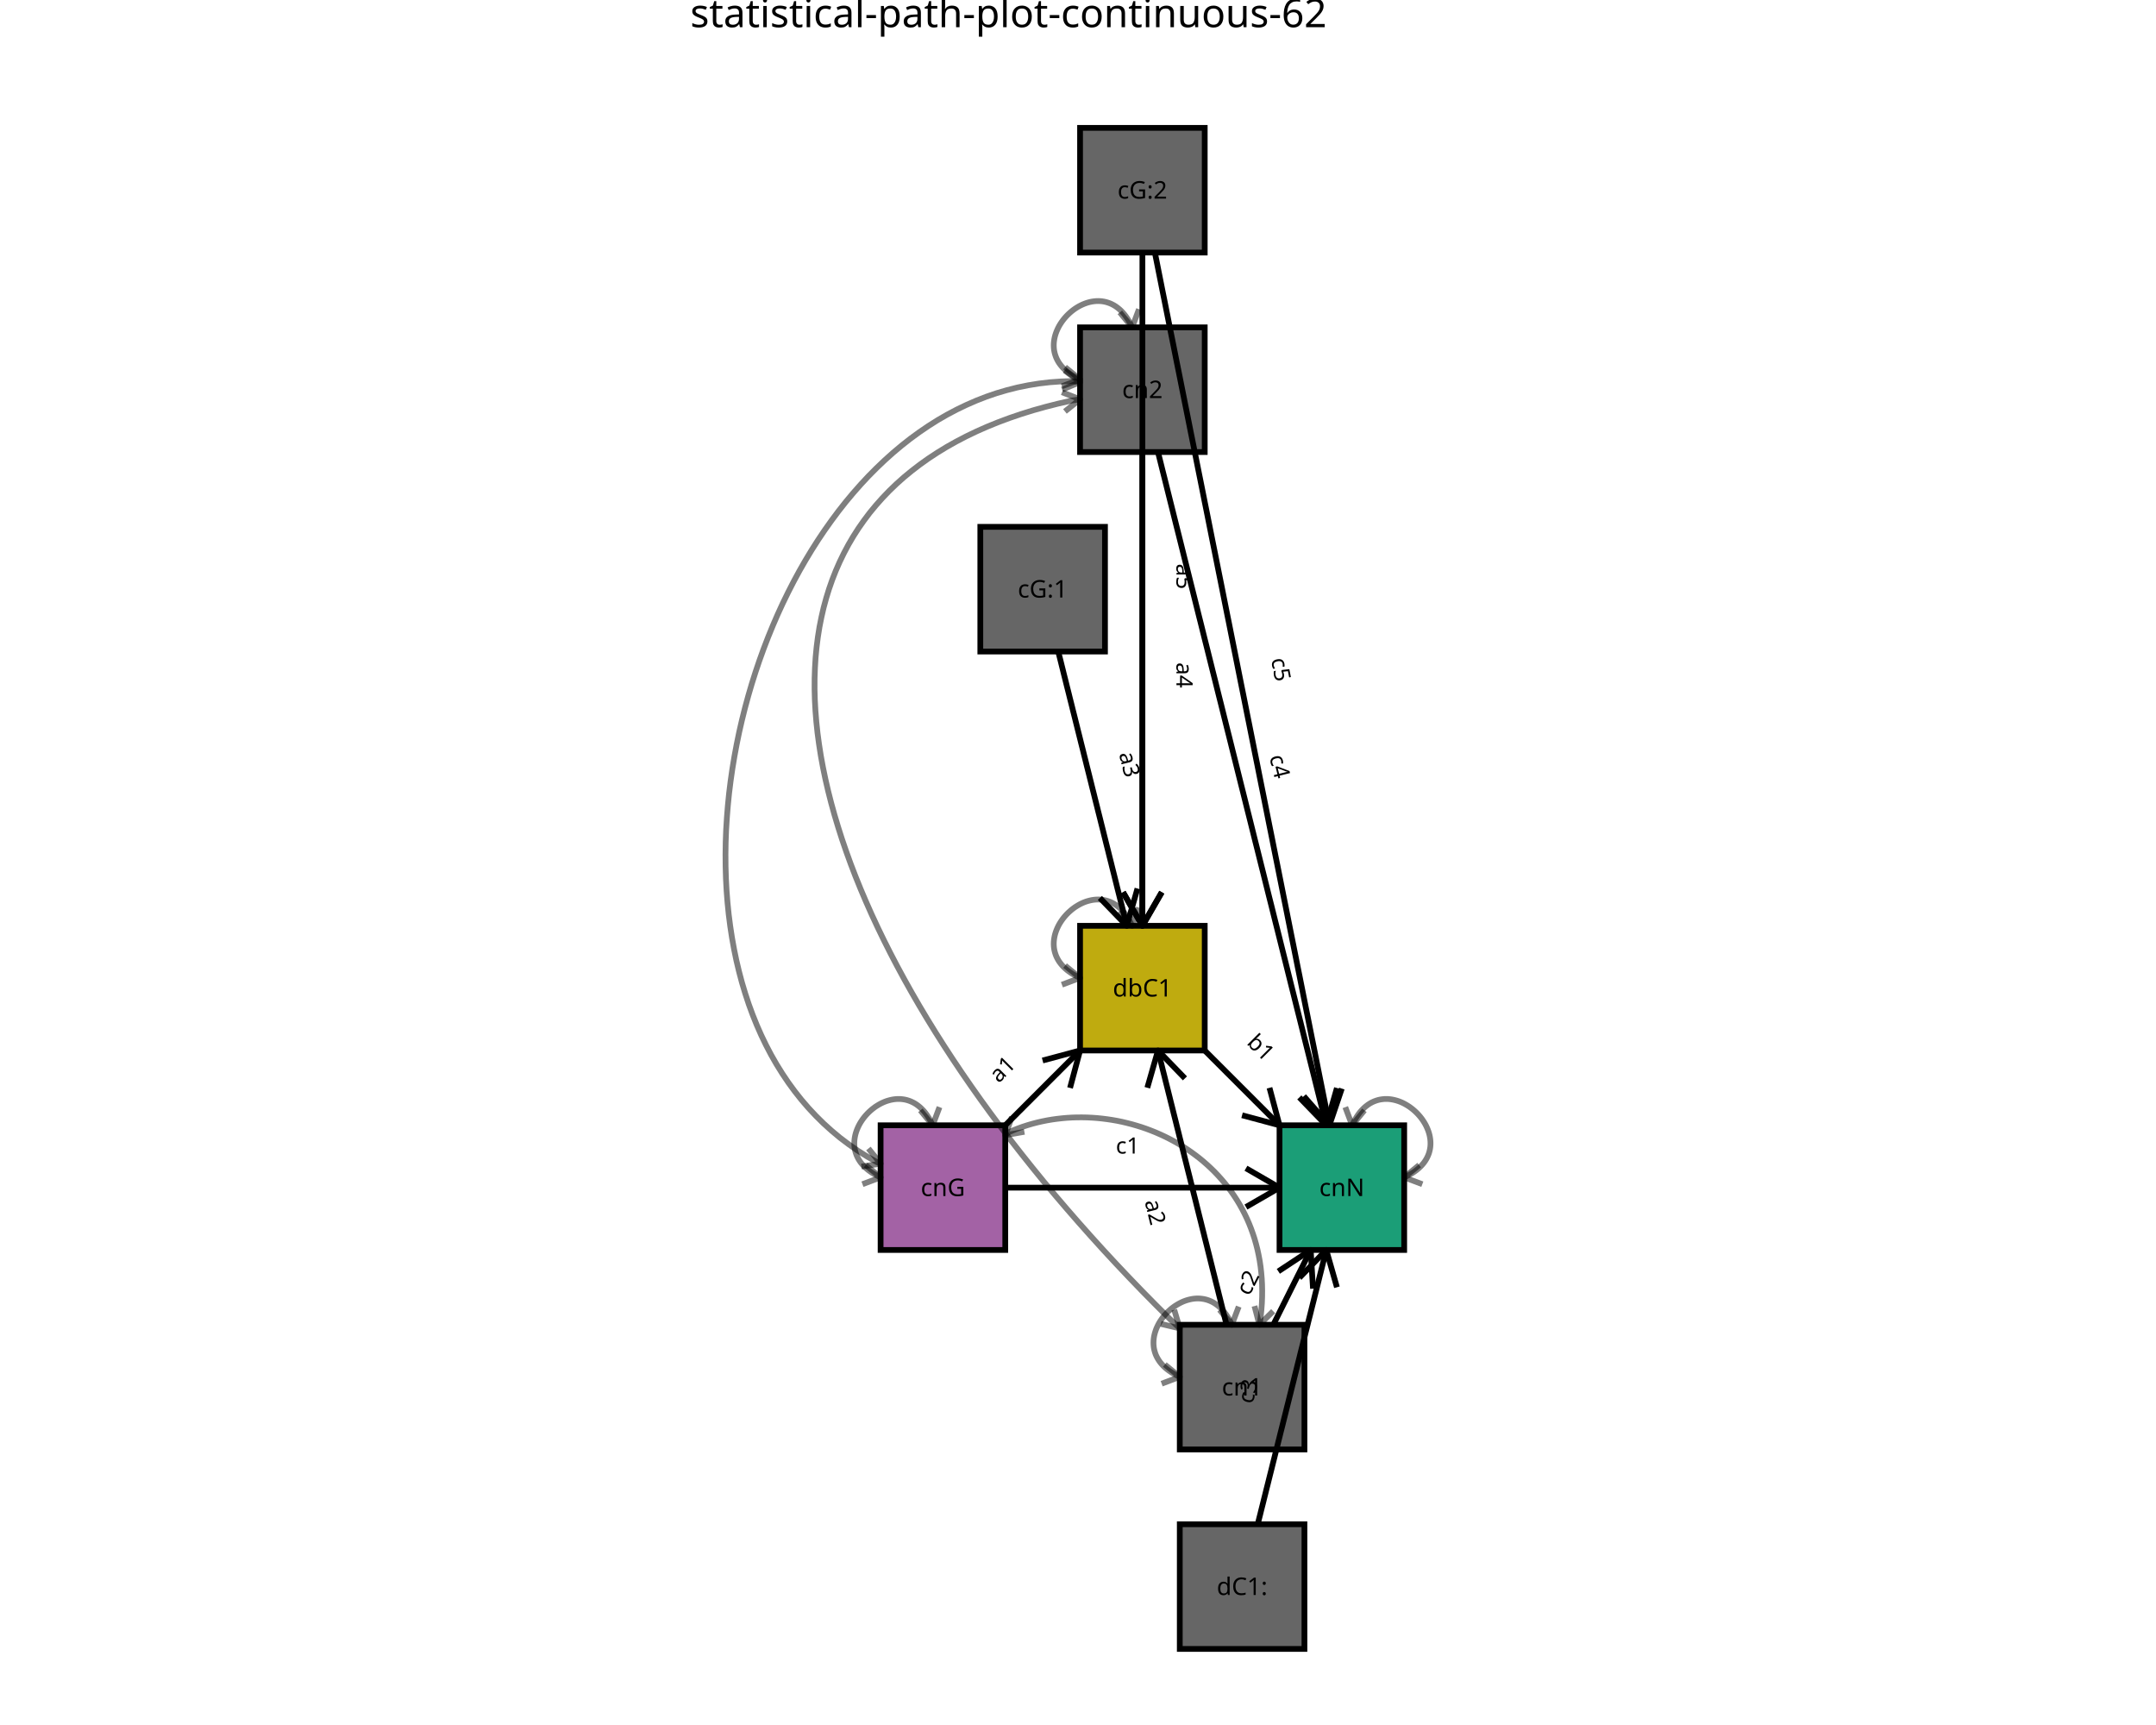
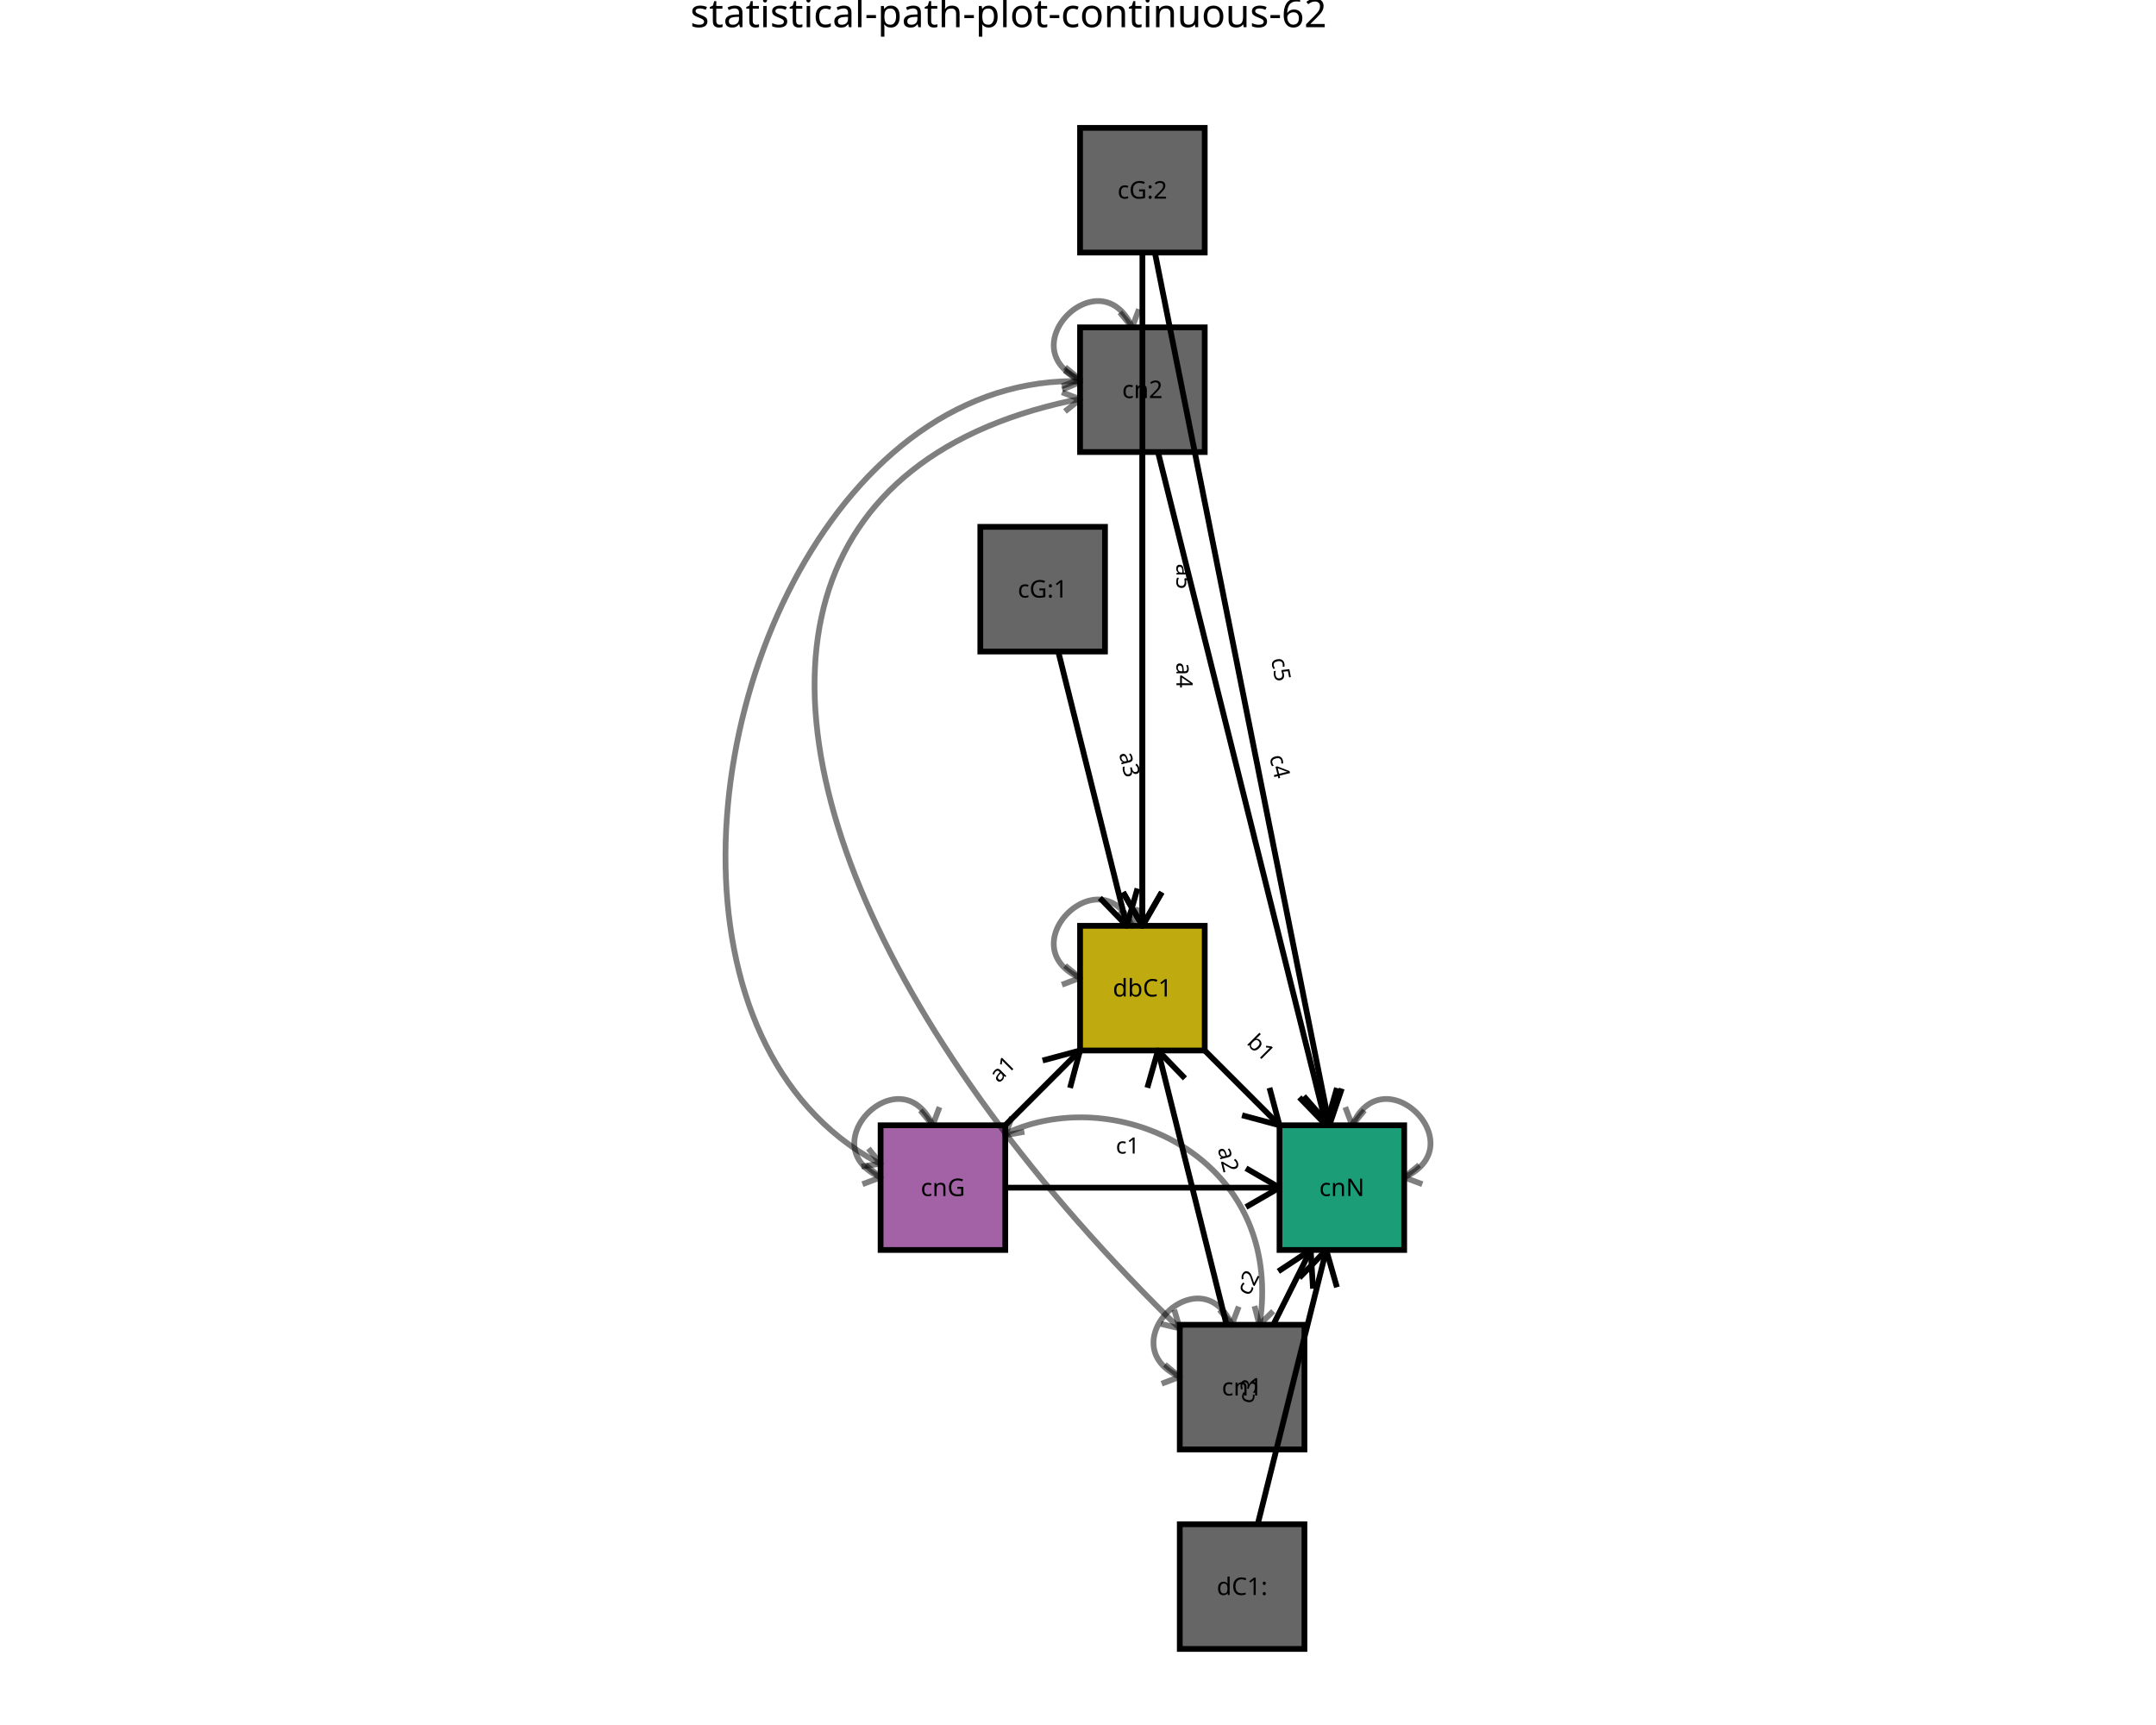
<svg xmlns="http://www.w3.org/2000/svg" class="svglite" data-engine-version="2.0" width="720.00pt" height="576.00pt" viewBox="0 0 720.00 576.00">
  <defs>
    <style type="text/css">
    .svglite line, .svglite polyline, .svglite polygon, .svglite path, .svglite rect, .svglite circle {
      fill: none;
      stroke: #000000;
      stroke-linecap: round;
      stroke-linejoin: round;
      stroke-miterlimit: 10.00;
    }
  </style>
  </defs>
  <rect width="100%" height="100%" style="stroke: none; fill: #FFFFFF;" />
  <defs>
    <clipPath id="cpMC4wMHw3MjAuMDB8MC4wMHw1NzYuMDA=">
      <rect x="0.00" y="0.00" width="720.00" height="576.00" />
    </clipPath>
  </defs>
  <g clip-path="url(#cpMC4wMHw3MjAuMDB8MC4wMHw1NzYuMDA=)">
</g>
  <defs>
    <clipPath id="cpMjMwLjUxfDQ4OS40OXwwLjAwfDU3Ni4wMA==">
      <rect x="230.51" y="0.00" width="258.99" height="576.00" />
    </clipPath>
  </defs>
  <g clip-path="url(#cpMjMwLjUxfDQ4OS40OXwwLjAwfDU3Ni4wMA==)">
    <rect x="230.51" y="0.00" width="258.99" height="576.00" style="stroke-width: 10.67; stroke: none;" />
  </g>
  <g clip-path="url(#cpMC4wMHw3MjAuMDB8MC4wMHw1NzYuMDA=)">
</g>
  <defs>
    <clipPath id="cpMjMwLjUxfDQ4OS40OXwxNy4zMHw1NzYuMDA=">
      <rect x="230.51" y="17.30" width="258.99" height="558.70" />
    </clipPath>
  </defs>
  <g clip-path="url(#cpMjMwLjUxfDQ4OS40OXwxNy4zMHw1NzYuMDA=)">
    <rect x="230.51" y="17.30" width="258.99" height="558.70" style="stroke-width: 10.67; stroke: none;" />
    <rect x="294.08" y="375.75" width="41.63" height="41.63" style="stroke-width: 1.92; stroke-linecap: butt; stroke-linejoin: miter; fill: #A362A5;" />
    <rect x="427.30" y="375.75" width="41.63" height="41.63" style="stroke-width: 1.92; stroke-linecap: butt; stroke-linejoin: miter; fill: #1B9E77;" />
    <rect x="360.69" y="309.14" width="41.63" height="41.63" style="stroke-width: 1.92; stroke-linecap: butt; stroke-linejoin: miter; fill: #BFAB0F;" />
    <rect x="393.99" y="442.36" width="41.63" height="41.63" style="stroke-width: 1.92; stroke-linecap: butt; stroke-linejoin: miter; fill: #666666;" />
    <rect x="327.38" y="175.92" width="41.63" height="41.63" style="stroke-width: 1.92; stroke-linecap: butt; stroke-linejoin: miter; fill: #666666;" />
    <rect x="393.99" y="508.97" width="41.63" height="41.63" style="stroke-width: 1.92; stroke-linecap: butt; stroke-linejoin: miter; fill: #666666;" />
    <rect x="360.69" y="109.31" width="41.63" height="41.63" style="stroke-width: 1.92; stroke-linecap: butt; stroke-linejoin: miter; fill: #666666;" />
    <rect x="360.69" y="42.70" width="41.63" height="41.63" style="stroke-width: 1.92; stroke-linecap: butt; stroke-linejoin: miter; fill: #666666;" />
    <polyline points="335.71,396.57 336.43,396.57 337.77,396.57 339.12,396.57 340.46,396.57 341.81,396.57 343.15,396.57 344.50,396.57 345.85,396.57 347.19,396.57 348.54,396.57 349.88,396.57 351.23,396.57 352.57,396.57 353.92,396.57 355.26,396.57 356.61,396.57 357.96,396.57 359.30,396.57 360.65,396.57 361.99,396.57 363.34,396.57 364.68,396.57 366.03,396.57 367.38,396.57 368.72,396.57 370.07,396.57 371.41,396.57 372.76,396.57 374.10,396.57 375.45,396.57 376.80,396.57 378.14,396.57 379.49,396.57 380.83,396.57 382.18,396.57 383.52,396.57 384.87,396.57 386.22,396.57 387.56,396.57 388.91,396.57 390.25,396.57 391.60,396.57 392.94,396.57 394.29,396.57 395.63,396.57 396.98,396.57 398.33,396.57 399.67,396.57 401.02,396.57 402.36,396.57 403.71,396.57 405.05,396.57 406.40,396.57 407.75,396.57 409.09,396.57 410.44,396.57 411.78,396.57 413.13,396.57 414.47,396.57 415.82,396.57 417.17,396.57 418.51,396.57 419.86,396.57 421.20,396.57 422.55,396.57 423.89,396.57 425.24,396.57 426.59,396.57 427.30,396.57 " style="stroke-width: 1.92; stroke-linecap: butt;" />
    <polyline points="416.09,403.04 427.30,396.57 416.09,390.09 " style="stroke-width: 1.92; stroke-linecap: butt;" />
    <polyline points="385.67,84.33 386.22,87.06 386.89,90.43 387.56,93.79 388.23,97.16 388.91,100.52 389.58,103.89 390.25,107.25 390.92,110.61 391.60,113.98 392.27,117.34 392.94,120.71 393.62,124.07 394.29,127.43 394.96,130.80 395.63,134.16 396.31,137.53 396.98,140.89 397.65,144.26 398.33,147.62 399.00,150.98 399.67,154.35 400.34,157.71 401.02,161.08 401.69,164.44 402.36,167.80 403.04,171.17 403.71,174.53 404.38,177.90 405.05,181.26 405.73,184.63 406.40,187.99 407.07,191.35 407.75,194.72 408.42,198.08 409.09,201.45 409.76,204.81 410.44,208.17 411.11,211.54 411.78,214.90 412.46,218.27 413.13,221.63 413.80,225.00 414.47,228.36 415.15,231.72 415.82,235.09 416.49,238.45 417.17,241.82 417.84,245.18 418.51,248.54 419.18,251.91 419.86,255.27 420.53,258.64 421.20,262.00 421.88,265.37 422.55,268.73 423.22,272.09 423.89,275.46 424.57,278.82 425.24,282.19 425.91,285.55 426.59,288.91 427.26,292.28 427.93,295.64 428.60,299.01 429.28,302.37 429.95,305.74 430.62,309.10 431.29,312.46 431.97,315.83 432.64,319.19 433.31,322.56 433.99,325.92 434.66,329.28 435.33,332.65 436.00,336.01 436.68,339.38 437.35,342.74 438.02,346.11 438.70,349.47 439.37,352.83 440.04,356.20 440.71,359.56 441.39,362.93 442.06,366.29 442.73,369.65 443.41,373.02 443.95,375.75 " style="stroke-width: 1.92; stroke-linecap: butt;" />
    <polyline points="435.40,366.03 443.95,375.75 448.10,363.49 " style="stroke-width: 1.92; stroke-linecap: butt;" />
    <polyline points="381.51,84.33 381.51,85.05 381.51,87.74 381.51,90.43 381.51,93.12 381.51,95.81 381.51,98.50 381.51,101.19 381.51,103.89 381.51,106.58 381.51,109.27 381.51,111.96 381.51,114.65 381.51,117.34 381.51,120.03 381.51,122.72 381.51,125.42 381.51,128.11 381.51,130.80 381.51,133.49 381.51,136.18 381.51,138.87 381.51,141.56 381.51,144.26 381.51,146.95 381.51,149.64 381.51,152.33 381.51,155.02 381.51,157.71 381.51,160.40 381.51,163.09 381.51,165.79 381.51,168.48 381.51,171.17 381.51,173.86 381.51,176.55 381.51,179.24 381.51,181.93 381.51,184.63 381.51,187.32 381.51,190.01 381.51,192.70 381.51,195.39 381.51,198.08 381.51,200.77 381.51,203.46 381.51,206.16 381.51,208.85 381.51,211.54 381.51,214.23 381.51,216.92 381.51,219.61 381.51,222.30 381.51,225.00 381.51,227.69 381.51,230.38 381.51,233.07 381.51,235.76 381.51,238.45 381.51,241.14 381.51,243.83 381.51,246.53 381.51,249.22 381.51,251.91 381.51,254.60 381.51,257.29 381.51,259.98 381.51,262.67 381.51,265.37 381.51,268.06 381.51,270.75 381.51,273.44 381.51,276.13 381.51,278.82 381.51,281.51 381.51,284.20 381.51,286.90 381.51,289.59 381.51,292.28 381.51,294.97 381.51,297.66 381.51,300.35 381.51,303.04 381.51,305.74 381.51,308.43 381.51,309.14 " style="stroke-width: 1.92; stroke-linecap: butt;" />
    <polyline points="375.03,297.93 381.51,309.14 387.98,297.93 " style="stroke-width: 1.92; stroke-linecap: butt;" />
    <polyline points="335.71,375.75 335.75,375.71 336.43,375.04 337.10,374.36 337.77,373.69 338.44,373.02 339.12,372.35 339.79,371.67 340.46,371.00 341.14,370.33 341.81,369.65 342.48,368.98 343.15,368.31 343.83,367.64 344.50,366.96 345.17,366.29 345.85,365.62 346.52,364.94 347.19,364.27 347.86,363.60 348.54,362.93 349.21,362.25 349.88,361.58 350.55,360.91 351.23,360.23 351.90,359.56 352.57,358.89 353.25,358.22 353.92,357.54 354.59,356.87 355.26,356.20 355.94,355.52 356.61,354.85 357.28,354.18 357.96,353.51 358.63,352.83 359.30,352.16 359.97,351.49 360.65,350.82 360.69,350.77 " style="stroke-width: 1.92; stroke-linecap: butt;" />
    <polyline points="357.34,363.28 360.69,350.77 348.18,354.12 " style="stroke-width: 1.92; stroke-linecap: butt;" />
    <polyline points="402.32,350.77 402.36,350.82 403.04,351.49 403.71,352.16 404.38,352.83 405.05,353.51 405.73,354.18 406.40,354.85 407.07,355.52 407.75,356.20 408.42,356.87 409.09,357.54 409.76,358.22 410.44,358.89 411.11,359.56 411.78,360.23 412.46,360.91 413.13,361.58 413.80,362.25 414.47,362.93 415.15,363.60 415.82,364.27 416.49,364.94 417.17,365.62 417.84,366.29 418.51,366.96 419.18,367.64 419.86,368.31 420.53,368.98 421.20,369.65 421.88,370.33 422.55,371.00 423.22,371.67 423.89,372.35 424.57,373.02 425.24,373.69 425.91,374.36 426.59,375.04 427.26,375.71 427.30,375.75 " style="stroke-width: 1.92; stroke-linecap: butt;" />
    <polyline points="414.79,372.40 427.30,375.75 423.95,363.24 " style="stroke-width: 1.92; stroke-linecap: butt;" />
    <polyline points="425.22,442.36 425.24,442.32 425.58,441.65 425.91,440.97 426.25,440.30 426.59,439.63 426.92,438.96 427.26,438.28 427.59,437.61 427.93,436.94 428.27,436.27 428.60,435.59 428.94,434.92 429.28,434.25 429.61,433.57 429.95,432.90 430.29,432.23 430.62,431.56 430.96,430.88 431.29,430.21 431.63,429.54 431.97,428.86 432.30,428.19 432.64,427.52 432.98,426.85 433.31,426.17 433.65,425.50 433.99,424.83 434.32,424.15 434.66,423.48 435.00,422.81 435.33,422.14 435.67,421.46 436.00,420.79 436.34,420.12 436.68,419.44 437.01,418.77 437.35,418.10 437.69,417.43 437.71,417.38 " style="stroke-width: 1.92; stroke-linecap: butt;" />
    <polyline points="438.48,430.31 437.71,417.38 426.90,424.52 " style="stroke-width: 1.92; stroke-linecap: butt;" />
    <polyline points="409.61,442.36 409.43,441.65 409.09,440.30 408.76,438.96 408.42,437.61 408.08,436.27 407.75,434.92 407.41,433.57 407.07,432.23 406.74,430.88 406.40,429.54 406.06,428.19 405.73,426.85 405.39,425.50 405.05,424.15 404.72,422.81 404.38,421.46 404.05,420.12 403.71,418.77 403.37,417.43 403.04,416.08 402.70,414.73 402.36,413.39 402.03,412.04 401.69,410.70 401.35,409.35 401.02,408.01 400.68,406.66 400.34,405.31 400.01,403.97 399.67,402.62 399.34,401.28 399.00,399.93 398.66,398.59 398.33,397.24 397.99,395.89 397.65,394.55 397.32,393.20 396.98,391.86 396.64,390.51 396.31,389.17 395.97,387.82 395.63,386.48 395.30,385.13 394.96,383.78 394.63,382.44 394.29,381.09 393.95,379.75 393.62,378.40 393.28,377.06 392.94,375.71 392.61,374.36 392.27,373.02 391.93,371.67 391.60,370.33 391.26,368.98 390.92,367.64 390.59,366.29 390.25,364.94 389.92,363.60 389.58,362.25 389.24,360.91 388.91,359.56 388.57,358.22 388.23,356.87 387.90,355.52 387.56,354.18 387.22,352.83 386.89,351.49 386.71,350.77 " style="stroke-width: 1.92; stroke-linecap: butt;" />
    <polyline points="395.71,360.08 386.71,350.77 383.15,363.22 " style="stroke-width: 1.92; stroke-linecap: butt;" />
    <polyline points="353.40,217.55 353.58,218.27 353.92,219.61 354.26,220.96 354.59,222.30 354.93,223.65 355.26,225.00 355.60,226.34 355.94,227.69 356.27,229.03 356.61,230.38 356.95,231.72 357.28,233.07 357.62,234.41 357.96,235.76 358.29,237.11 358.63,238.45 358.97,239.80 359.30,241.14 359.64,242.49 359.97,243.83 360.31,245.18 360.65,246.53 360.98,247.87 361.32,249.22 361.66,250.56 361.99,251.91 362.33,253.25 362.67,254.60 363.00,255.95 363.34,257.29 363.68,258.64 364.01,259.98 364.35,261.33 364.68,262.67 365.02,264.02 365.36,265.37 365.69,266.71 366.03,268.06 366.37,269.40 366.70,270.75 367.04,272.09 367.38,273.44 367.71,274.78 368.05,276.13 368.39,277.48 368.72,278.82 369.06,280.17 369.39,281.51 369.73,282.86 370.07,284.20 370.40,285.55 370.74,286.90 371.08,288.24 371.41,289.59 371.75,290.93 372.09,292.28 372.42,293.62 372.76,294.97 373.09,296.32 373.43,297.66 373.77,299.01 374.10,300.35 374.44,301.70 374.78,303.04 375.11,304.39 375.45,305.74 375.79,307.08 376.12,308.43 376.30,309.14 " style="stroke-width: 1.92; stroke-linecap: butt;" />
    <polyline points="367.30,299.83 376.30,309.14 379.86,296.69 " style="stroke-width: 1.92; stroke-linecap: butt;" />
    <polyline points="420.01,508.97 420.19,508.26 420.53,506.91 420.87,505.57 421.20,504.22 421.54,502.88 421.88,501.53 422.21,500.18 422.55,498.84 422.88,497.49 423.22,496.15 423.56,494.80 423.89,493.46 424.23,492.11 424.57,490.76 424.90,489.42 425.24,488.07 425.58,486.73 425.91,485.38 426.25,484.04 426.59,482.69 426.92,481.34 427.26,480.00 427.59,478.65 427.93,477.31 428.27,475.96 428.60,474.62 428.94,473.27 429.28,471.93 429.61,470.58 429.95,469.23 430.29,467.89 430.62,466.54 430.96,465.20 431.29,463.85 431.63,462.51 431.97,461.16 432.30,459.81 432.64,458.47 432.98,457.12 433.31,455.78 433.65,454.43 433.99,453.09 434.32,451.74 434.66,450.39 435.00,449.05 435.33,447.70 435.67,446.36 436.00,445.01 436.34,443.67 436.68,442.32 437.01,440.97 437.35,439.63 437.69,438.28 438.02,436.94 438.36,435.59 438.70,434.25 439.03,432.90 439.37,431.56 439.71,430.21 440.04,428.86 440.38,427.52 440.71,426.17 441.05,424.83 441.39,423.48 441.72,422.14 442.06,420.79 442.40,419.44 442.73,418.10 442.91,417.38 " style="stroke-width: 1.92; stroke-linecap: butt;" />
    <polyline points="446.47,429.83 442.91,417.38 433.91,426.69 " style="stroke-width: 1.92; stroke-linecap: butt;" />
    <polyline points="386.71,150.94 386.89,151.66 387.56,154.35 388.23,157.04 388.91,159.73 389.58,162.42 390.25,165.11 390.92,167.80 391.60,170.50 392.27,173.19 392.94,175.88 393.62,178.57 394.29,181.26 394.96,183.95 395.63,186.64 396.31,189.34 396.98,192.03 397.65,194.72 398.33,197.41 399.00,200.10 399.67,202.79 400.34,205.48 401.02,208.17 401.69,210.87 402.36,213.56 403.04,216.25 403.71,218.94 404.38,221.63 405.05,224.32 405.73,227.01 406.40,229.71 407.07,232.40 407.75,235.09 408.42,237.78 409.09,240.47 409.76,243.16 410.44,245.85 411.11,248.54 411.78,251.24 412.46,253.93 413.13,256.62 413.80,259.31 414.47,262.00 415.15,264.69 415.82,267.38 416.49,270.08 417.17,272.77 417.84,275.46 418.51,278.15 419.18,280.84 419.86,283.53 420.53,286.22 421.20,288.91 421.88,291.61 422.55,294.30 423.22,296.99 423.89,299.68 424.57,302.37 425.24,305.06 425.91,307.75 426.59,310.45 427.26,313.14 427.93,315.83 428.60,318.52 429.28,321.21 429.95,323.90 430.62,326.59 431.29,329.28 431.97,331.98 432.64,334.67 433.31,337.36 433.99,340.05 434.66,342.74 435.33,345.43 436.00,348.12 436.68,350.82 437.35,353.51 438.02,356.20 438.70,358.89 439.37,361.58 440.04,364.27 440.71,366.96 441.39,369.65 442.06,372.35 442.73,375.04 442.91,375.75 " style="stroke-width: 1.92; stroke-linecap: butt;" />
    <polyline points="433.91,366.44 442.91,375.75 446.47,363.30 " style="stroke-width: 1.92; stroke-linecap: butt;" />
    <polyline points="381.51,150.94 381.51,152.33 381.51,154.35 381.51,156.37 381.51,158.38 381.51,160.40 381.51,162.42 381.51,164.44 381.51,166.46 381.51,168.48 381.51,170.50 381.51,172.51 381.51,174.53 381.51,176.55 381.51,178.57 381.51,180.59 381.51,182.61 381.51,184.63 381.51,186.64 381.51,188.66 381.51,190.68 381.51,192.70 381.51,194.72 381.51,196.74 381.51,198.75 381.51,200.77 381.51,202.79 381.51,204.81 381.51,206.83 381.51,208.85 381.51,210.87 381.51,212.88 381.51,214.90 381.51,216.92 381.51,218.94 381.51,220.96 381.51,222.98 381.51,225.00 381.51,227.01 381.51,229.03 381.51,231.05 381.51,233.07 381.51,235.09 381.51,237.11 381.51,239.12 381.51,241.14 381.51,243.16 381.51,245.18 381.51,247.20 381.51,249.22 381.51,251.24 381.51,253.25 381.51,255.27 381.51,257.29 381.51,259.31 381.51,261.33 381.51,263.35 381.51,265.37 381.51,267.38 381.51,269.40 381.51,271.42 381.51,273.44 381.51,275.46 381.51,277.48 381.51,279.49 381.51,281.51 381.51,283.53 381.51,285.55 381.51,287.57 381.51,289.59 381.51,291.61 381.51,293.62 381.51,295.64 381.51,297.66 381.51,299.68 381.51,301.70 381.51,303.72 381.51,305.74 381.51,307.75 381.51,309.14 " style="stroke-width: 1.92; stroke-linecap: butt;" />
    <polyline points="375.03,297.93 381.51,309.14 387.98,297.93 " style="stroke-width: 1.92; stroke-linecap: butt;" />
    <text x="376.59" y="385.19" text-anchor="middle" style="font-size: 7.53px; font-family: sans;" textLength="7.95px" lengthAdjust="spacingAndGlyphs">c1</text>
    <text transform="translate(425.21,224.01) rotate(-281)" text-anchor="middle" style="font-size: 7.53px; font-family: sans;" textLength="7.95px" lengthAdjust="spacingAndGlyphs">c5</text>
    <text transform="translate(392.88,192.49) rotate(-270)" text-anchor="middle" style="font-size: 7.53px; font-family: sans;" textLength="8.37px" lengthAdjust="spacingAndGlyphs">a5</text>
    <text transform="translate(336.54,358.83) rotate(-45)" text-anchor="middle" style="font-size: 7.53px; font-family: sans;" textLength="8.37px" lengthAdjust="spacingAndGlyphs">a1</text>
    <text transform="translate(419.24,351.60) rotate(-315)" text-anchor="middle" style="font-size: 7.53px; font-family: sans;" textLength="8.37px" lengthAdjust="spacingAndGlyphs">b1</text>
    <text transform="translate(418.96,429.45) rotate(-63)" text-anchor="middle" style="font-size: 7.53px; font-family: sans;" textLength="7.95px" lengthAdjust="spacingAndGlyphs">c2</text>
-     <text transform="translate(383.28,405.33) rotate(-284)" text-anchor="middle" style="font-size: 7.53px; font-family: sans;" textLength="8.37px" lengthAdjust="spacingAndGlyphs">a2</text>
+     <text transform="translate(407.67,387.72) rotate(-284)" text-anchor="middle" style="font-size: 7.53px; font-family: sans;" textLength="8.37px" lengthAdjust="spacingAndGlyphs">a2</text>
    <text transform="translate(374.70,255.84) rotate(-284)" text-anchor="middle" style="font-size: 7.53px; font-family: sans;" textLength="8.37px" lengthAdjust="spacingAndGlyphs">a3</text>
    <text transform="translate(419.24,465.17) rotate(-76)" text-anchor="middle" style="font-size: 7.53px; font-family: sans;" textLength="7.95px" lengthAdjust="spacingAndGlyphs">c3</text>
    <text transform="translate(424.83,256.51) rotate(-284)" text-anchor="middle" style="font-size: 7.53px; font-family: sans;" textLength="7.95px" lengthAdjust="spacingAndGlyphs">c4</text>
    <text transform="translate(392.88,225.46) rotate(-270)" text-anchor="middle" style="font-size: 7.53px; font-family: sans;" textLength="8.37px" lengthAdjust="spacingAndGlyphs">a4</text>
    <text x="314.89" y="399.37" text-anchor="middle" style="font-size: 8.13px; font-family: sans;" textLength="14.92px" lengthAdjust="spacingAndGlyphs">cnG</text>
    <text x="448.12" y="399.37" text-anchor="middle" style="font-size: 8.13px; font-family: sans;" textLength="14.46px" lengthAdjust="spacingAndGlyphs">cnN</text>
    <text x="381.51" y="332.75" text-anchor="middle" style="font-size: 8.13px; font-family: sans;" textLength="19.44px" lengthAdjust="spacingAndGlyphs">dbC1</text>
    <text x="414.81" y="465.98" text-anchor="middle" style="font-size: 8.13px; font-family: sans;" textLength="13.11px" lengthAdjust="spacingAndGlyphs">cn1</text>
    <text x="348.20" y="199.53" text-anchor="middle" style="font-size: 8.13px; font-family: sans;" textLength="17.17px" lengthAdjust="spacingAndGlyphs">cG:1</text>
    <text x="414.81" y="532.59" text-anchor="middle" style="font-size: 8.13px; font-family: sans;" textLength="17.17px" lengthAdjust="spacingAndGlyphs">dC1:</text>
    <text x="381.51" y="132.92" text-anchor="middle" style="font-size: 8.13px; font-family: sans;" textLength="13.11px" lengthAdjust="spacingAndGlyphs">cn2</text>
    <text x="381.51" y="66.31" text-anchor="middle" style="font-size: 8.13px; font-family: sans;" textLength="17.17px" lengthAdjust="spacingAndGlyphs">cG:2</text>
    <polyline points="294.08,388.54 292.85,388.06 289.59,386.19 286.44,384.21 283.42,382.10 280.50,379.89 277.71,377.56 275.02,375.13 272.45,372.59 269.99,369.96 267.64,367.23 265.40,364.40 263.27,361.49 261.25,358.48 259.33,355.40 257.52,352.23 255.82,348.99 254.22,345.67 252.73,342.29 251.34,338.83 250.05,335.32 248.87,331.74 247.78,328.11 246.80,324.42 245.91,320.68 245.13,316.89 244.44,313.06 243.85,309.19 243.35,305.29 242.95,301.35 242.64,297.37 242.43,293.37 242.31,289.35 242.28,285.31 242.34,281.24 242.49,277.17 242.74,273.08 243.07,268.99 243.48,264.89 243.99,260.79 244.58,256.69 245.26,252.60 246.02,248.52 246.86,244.44 247.79,240.39 248.80,236.35 249.89,232.34 251.06,228.35 252.31,224.39 253.64,220.46 255.05,216.56 256.53,212.71 258.09,208.90 259.72,205.13 261.43,201.41 263.22,197.74 265.07,194.13 267.00,190.57 269.00,187.08 271.07,183.65 273.21,180.29 275.42,177.00 277.70,173.79 280.04,170.65 282.45,167.59 284.93,164.62 287.47,161.74 290.07,158.95 292.74,156.26 295.47,153.66 298.26,151.16 301.11,148.77 304.02,146.48 306.99,144.31 310.02,142.25 313.10,140.30 316.25,138.48 319.44,136.79 322.70,135.22 326.00,133.78 329.36,132.47 332.77,131.30 336.23,130.28 339.75,129.39 343.31,128.66 346.92,128.07 350.58,127.64 354.29,127.37 358.05,127.25 360.69,127.58 " style="stroke-width: 1.92; stroke: #000000; stroke-opacity: 0.50; stroke-linecap: butt;" />
    <polyline points="287.68,389.54 294.08,388.54 290.01,383.50 " style="stroke-width: 1.92; stroke: #000000; stroke-opacity: 0.50; stroke-linecap: butt;" />
    <polyline points="354.73,130.11 360.69,127.58 355.52,123.68 " style="stroke-width: 1.92; stroke: #000000; stroke-opacity: 0.50; stroke-linecap: butt;" />
    <polyline points="335.71,379.06 336.93,378.03 338.47,377.38 340.02,376.77 341.59,376.21 343.17,375.70 344.77,375.23 346.39,374.81 348.01,374.44 349.65,374.11 351.30,373.83 352.95,373.60 354.62,373.41 356.29,373.26 357.96,373.16 359.64,373.11 361.32,373.10 363.00,373.13 364.68,373.21 366.36,373.33 368.04,373.50 369.72,373.71 371.39,373.96 373.05,374.25 374.71,374.59 376.35,374.98 377.99,375.40 379.62,375.87 381.23,376.37 382.83,376.92 384.42,377.52 385.99,378.15 387.54,378.83 389.07,379.54 390.59,380.30 392.08,381.10 393.55,381.93 395.00,382.81 396.42,383.73 397.82,384.69 399.18,385.69 400.53,386.72 401.84,387.80 403.12,388.92 404.36,390.07 405.58,391.26 406.76,392.50 407.90,393.77 409.01,395.07 410.08,396.42 411.11,397.80 412.10,399.22 413.05,400.68 413.95,402.17 414.81,403.71 415.62,405.27 416.39,406.88 417.11,408.52 417.77,410.19 418.39,411.91 418.96,413.65 419.47,415.44 419.93,417.25 420.33,419.11 420.68,420.99 420.97,422.92 421.19,424.87 421.36,426.86 421.47,428.89 421.51,430.95 421.49,433.04 421.41,435.16 421.25,437.32 421.03,439.51 420.74,441.73 420.57,442.36 " style="stroke-width: 1.92; stroke: #000000; stroke-opacity: 0.50; stroke-linecap: butt;" />
    <polyline points="337.92,372.97 335.71,379.06 342.09,377.92 " style="stroke-width: 1.92; stroke: #000000; stroke-opacity: 0.50; stroke-linecap: butt;" />
    <polyline points="418.94,436.10 420.57,442.36 425.18,437.82 " style="stroke-width: 1.92; stroke: #000000; stroke-opacity: 0.50; stroke-linecap: butt;" />
    <polyline points="393.99,443.56 390.61,440.36 386.02,435.78 381.51,431.20 377.09,426.61 372.75,422.02 368.49,417.42 364.33,412.83 360.25,408.24 356.25,403.65 352.34,399.07 348.52,394.49 344.79,389.91 341.15,385.34 337.59,380.78 334.12,376.22 330.75,371.68 327.46,367.15 324.26,362.62 321.15,358.11 318.14,353.62 315.21,349.13 312.38,344.67 309.64,340.22 306.99,335.78 304.44,331.37 301.98,326.98 299.61,322.60 297.34,318.25 295.16,313.92 293.08,309.62 291.09,305.34 289.20,301.08 287.40,296.85 285.70,292.65 284.10,288.48 282.60,284.34 281.19,280.23 279.89,276.15 278.68,272.11 277.57,268.10 276.56,264.12 275.65,260.18 274.84,256.28 274.13,252.42 273.53,248.59 273.02,244.81 272.62,241.06 272.32,237.36 272.12,233.70 272.03,230.09 272.04,226.52 272.16,223.00 272.37,219.53 272.70,216.10 273.13,212.73 273.66,209.40 274.31,206.13 275.05,202.91 275.91,199.74 276.87,196.63 277.94,193.57 279.12,190.57 280.41,187.63 281.81,184.74 283.31,181.92 284.93,179.15 286.66,176.45 288.50,173.82 290.44,171.24 292.51,168.73 294.68,166.29 296.96,163.91 299.36,161.60 301.87,159.36 304.50,157.20 307.24,155.10 310.09,153.07 313.06,151.12 316.14,149.24 319.34,147.44 322.66,145.71 326.09,144.06 329.64,142.49 333.31,141.00 337.09,139.59 340.99,138.26 345.01,137.01 349.16,135.85 353.41,134.77 357.79,133.77 360.69,133.33 " style="stroke-width: 1.92; stroke: #000000; stroke-opacity: 0.50; stroke-linecap: butt;" />
    <polyline points="387.69,442.07 393.99,443.56 392.14,437.36 " style="stroke-width: 1.92; stroke: #000000; stroke-opacity: 0.50; stroke-linecap: butt;" />
    <polyline points="355.64,137.38 360.69,133.33 354.66,130.98 " style="stroke-width: 1.92; stroke: #000000; stroke-opacity: 0.50; stroke-linecap: butt;" />
    <polyline points="311.47,375.75 311.46,375.74 311.00,374.77 310.52,373.87 310.01,373.03 309.49,372.25 308.95,371.52 308.39,370.86 307.81,370.26 307.22,369.70 306.61,369.21 306.00,368.76 305.37,368.37 304.73,368.03 304.08,367.74 303.43,367.50 302.77,367.30 302.11,367.15 301.44,367.05 300.77,366.98 300.09,366.96 299.42,366.98 298.75,367.04 298.08,367.14 297.41,367.28 296.75,367.45 296.10,367.65 295.45,367.89 294.82,368.16 294.19,368.46 293.57,368.80 292.97,369.16 292.37,369.54 291.80,369.96 291.24,370.39 290.69,370.86 290.17,371.34 289.67,371.84 289.18,372.37 288.72,372.91 288.28,373.47 287.87,374.05 287.48,374.64 287.12,375.24 286.79,375.86 286.49,376.49 286.22,377.13 285.98,377.77 285.77,378.43 285.60,379.09 285.47,379.75 285.37,380.42 285.31,381.09 285.29,381.77 285.31,382.44 285.37,383.11 285.48,383.78 285.63,384.44 285.83,385.10 286.07,385.76 286.36,386.40 286.70,387.04 287.09,387.67 287.53,388.29 288.03,388.89 288.58,389.48 289.19,390.06 289.85,390.62 290.57,391.16 291.35,391.69 292.19,392.19 293.10,392.68 294.06,393.14 294.08,393.14 " style="stroke-width: 1.92; stroke: #000000; stroke-opacity: 0.50; stroke-linecap: butt;" />
    <polyline points="307.36,370.75 311.47,375.75 313.75,369.69 " style="stroke-width: 1.92; stroke: #000000; stroke-opacity: 0.50; stroke-linecap: butt;" />
    <polyline points="288.02,395.42 294.08,393.14 289.07,389.03 " style="stroke-width: 1.92; stroke: #000000; stroke-opacity: 0.50; stroke-linecap: butt;" />
    <polyline points="468.93,393.14 468.95,393.14 469.91,392.68 470.82,392.19 471.66,391.69 472.44,391.16 473.16,390.62 473.82,390.06 474.43,389.48 474.98,388.89 475.48,388.29 475.92,387.67 476.31,387.04 476.65,386.40 476.94,385.76 477.19,385.10 477.38,384.44 477.53,383.78 477.64,383.11 477.70,382.44 477.72,381.77 477.70,381.09 477.64,380.42 477.54,379.75 477.41,379.09 477.24,378.43 477.03,377.77 476.79,377.13 476.52,376.49 476.22,375.86 475.89,375.24 475.53,374.64 475.14,374.05 474.73,373.47 474.29,372.91 473.83,372.37 473.34,371.84 472.84,371.34 472.32,370.86 471.77,370.39 471.21,369.96 470.64,369.54 470.05,369.16 469.44,368.80 468.82,368.46 468.20,368.16 467.56,367.89 466.91,367.65 466.26,367.45 465.60,367.28 464.93,367.14 464.26,367.04 463.59,366.98 462.92,366.96 462.25,366.98 461.57,367.05 460.91,367.15 460.24,367.30 459.58,367.50 458.93,367.74 458.28,368.03 457.64,368.37 457.01,368.76 456.40,369.21 455.79,369.70 455.20,370.26 454.62,370.86 454.06,371.52 453.52,372.25 453.00,373.03 452.49,373.87 452.01,374.77 451.55,375.74 451.54,375.75 " style="stroke-width: 1.92; stroke: #000000; stroke-opacity: 0.50; stroke-linecap: butt;" />
    <polyline points="473.94,389.03 468.93,393.14 474.99,395.42 " style="stroke-width: 1.92; stroke: #000000; stroke-opacity: 0.50; stroke-linecap: butt;" />
    <polyline points="449.26,369.69 451.54,375.75 455.65,370.75 " style="stroke-width: 1.92; stroke: #000000; stroke-opacity: 0.50; stroke-linecap: butt;" />
    <polyline points="378.08,309.14 378.07,309.13 377.61,308.16 377.13,307.26 376.62,306.42 376.10,305.64 375.56,304.91 375.00,304.25 374.42,303.64 373.83,303.09 373.23,302.60 372.61,302.15 371.98,301.76 371.34,301.42 370.70,301.13 370.04,300.89 369.38,300.69 368.72,300.54 368.05,300.44 367.38,300.37 366.70,300.35 366.03,300.37 365.36,300.43 364.69,300.53 364.02,300.67 363.36,300.84 362.71,301.04 362.06,301.28 361.43,301.55 360.80,301.85 360.18,302.19 359.58,302.55 358.98,302.93 358.41,303.35 357.85,303.78 357.31,304.25 356.78,304.73 356.28,305.23 355.79,305.76 355.33,306.30 354.89,306.86 354.48,307.44 354.09,308.03 353.73,308.63 353.40,309.25 353.10,309.88 352.83,310.52 352.59,311.16 352.38,311.82 352.21,312.48 352.08,313.14 351.98,313.81 351.92,314.48 351.90,315.15 351.92,315.83 351.98,316.50 352.09,317.17 352.24,317.83 352.44,318.49 352.68,319.15 352.97,319.79 353.31,320.43 353.70,321.06 354.15,321.68 354.64,322.28 355.19,322.87 355.80,323.45 356.46,324.01 357.18,324.55 357.96,325.08 358.80,325.58 359.71,326.06 360.67,326.53 360.69,326.53 " style="stroke-width: 1.92; stroke: #000000; stroke-opacity: 0.50; stroke-linecap: butt;" />
    <polyline points="373.97,304.13 378.08,309.14 380.36,303.08 " style="stroke-width: 1.92; stroke: #000000; stroke-opacity: 0.50; stroke-linecap: butt;" />
    <polyline points="354.63,328.81 360.69,326.53 355.68,322.42 " style="stroke-width: 1.92; stroke: #000000; stroke-opacity: 0.50; stroke-linecap: butt;" />
    <polyline points="411.38,442.36 411.38,442.35 410.92,441.38 410.43,440.48 409.93,439.64 409.41,438.86 408.86,438.14 408.30,437.47 407.73,436.87 407.14,436.31 406.53,435.82 405.91,435.38 405.29,434.98 404.65,434.64 404.00,434.35 403.35,434.11 402.69,433.91 402.02,433.76 401.35,433.66 400.68,433.59 400.01,433.57 399.34,433.59 398.66,433.65 398.00,433.75 397.33,433.89 396.67,434.06 396.02,434.26 395.37,434.50 394.73,434.77 394.10,435.08 393.49,435.41 392.88,435.77 392.29,436.15 391.71,436.57 391.15,437.00 390.61,437.47 390.09,437.95 389.58,438.45 389.10,438.98 388.64,439.52 388.20,440.08 387.79,440.66 387.40,441.25 387.04,441.85 386.71,442.47 386.41,443.10 386.13,443.74 385.90,444.38 385.69,445.04 385.52,445.70 385.38,446.36 385.29,447.03 385.23,447.70 385.21,448.38 385.23,449.05 385.29,449.72 385.39,450.39 385.55,451.05 385.74,451.71 385.98,452.37 386.28,453.02 386.62,453.65 387.01,454.28 387.45,454.90 387.95,455.50 388.50,456.09 389.10,456.67 389.77,457.23 390.49,457.77 391.27,458.30 392.11,458.80 393.01,459.29 393.98,459.75 393.99,459.75 " style="stroke-width: 1.92; stroke: #000000; stroke-opacity: 0.50; stroke-linecap: butt;" />
    <polyline points="407.28,437.36 411.38,442.36 413.67,436.30 " style="stroke-width: 1.92; stroke: #000000; stroke-opacity: 0.50; stroke-linecap: butt;" />
    <polyline points="387.94,462.03 393.99,459.75 388.99,455.64 " style="stroke-width: 1.92; stroke: #000000; stroke-opacity: 0.50; stroke-linecap: butt;" />
    <polyline points="378.08,109.31 378.07,109.29 377.61,108.33 377.13,107.43 376.62,106.58 376.10,105.80 375.56,105.08 375.00,104.42 374.42,103.81 373.83,103.26 373.23,102.77 372.61,102.32 371.98,101.93 371.34,101.59 370.70,101.30 370.04,101.06 369.38,100.86 368.72,100.71 368.05,100.60 367.38,100.54 366.70,100.52 366.03,100.54 365.36,100.60 364.69,100.70 364.02,100.83 363.36,101.00 362.71,101.21 362.06,101.45 361.43,101.72 360.80,102.02 360.18,102.35 359.58,102.71 358.98,103.10 358.41,103.51 357.85,103.95 357.31,104.41 356.78,104.90 356.28,105.40 355.79,105.93 355.33,106.47 354.89,107.03 354.48,107.61 354.09,108.20 353.73,108.80 353.40,109.42 353.10,110.05 352.83,110.68 352.59,111.33 352.38,111.98 352.21,112.65 352.08,113.31 351.98,113.98 351.92,114.65 351.90,115.32 351.92,116.00 351.98,116.67 352.09,117.34 352.24,118.00 352.44,118.66 352.68,119.32 352.97,119.96 353.31,120.60 353.70,121.23 354.15,121.85 354.64,122.45 355.19,123.04 355.80,123.62 356.46,124.18 357.18,124.72 357.96,125.25 358.80,125.75 359.71,126.23 360.67,126.69 360.69,126.70 " style="stroke-width: 1.92; stroke: #000000; stroke-opacity: 0.50; stroke-linecap: butt;" />
    <polyline points="373.97,104.30 378.08,109.31 380.36,103.25 " style="stroke-width: 1.92; stroke: #000000; stroke-opacity: 0.50; stroke-linecap: butt;" />
    <polyline points="354.63,128.98 360.69,126.70 355.68,122.59 " style="stroke-width: 1.92; stroke: #000000; stroke-opacity: 0.50; stroke-linecap: butt;" />
  </g>
  <g clip-path="url(#cpMC4wMHw3MjAuMDB8MC4wMHw1NzYuMDA=)">
    <text x="230.51" y="9.08" style="font-size: 13.20px; font-family: sans;" textLength="197.39px" lengthAdjust="spacingAndGlyphs">statistical-path-plot-continuous-62</text>
  </g>
</svg>
